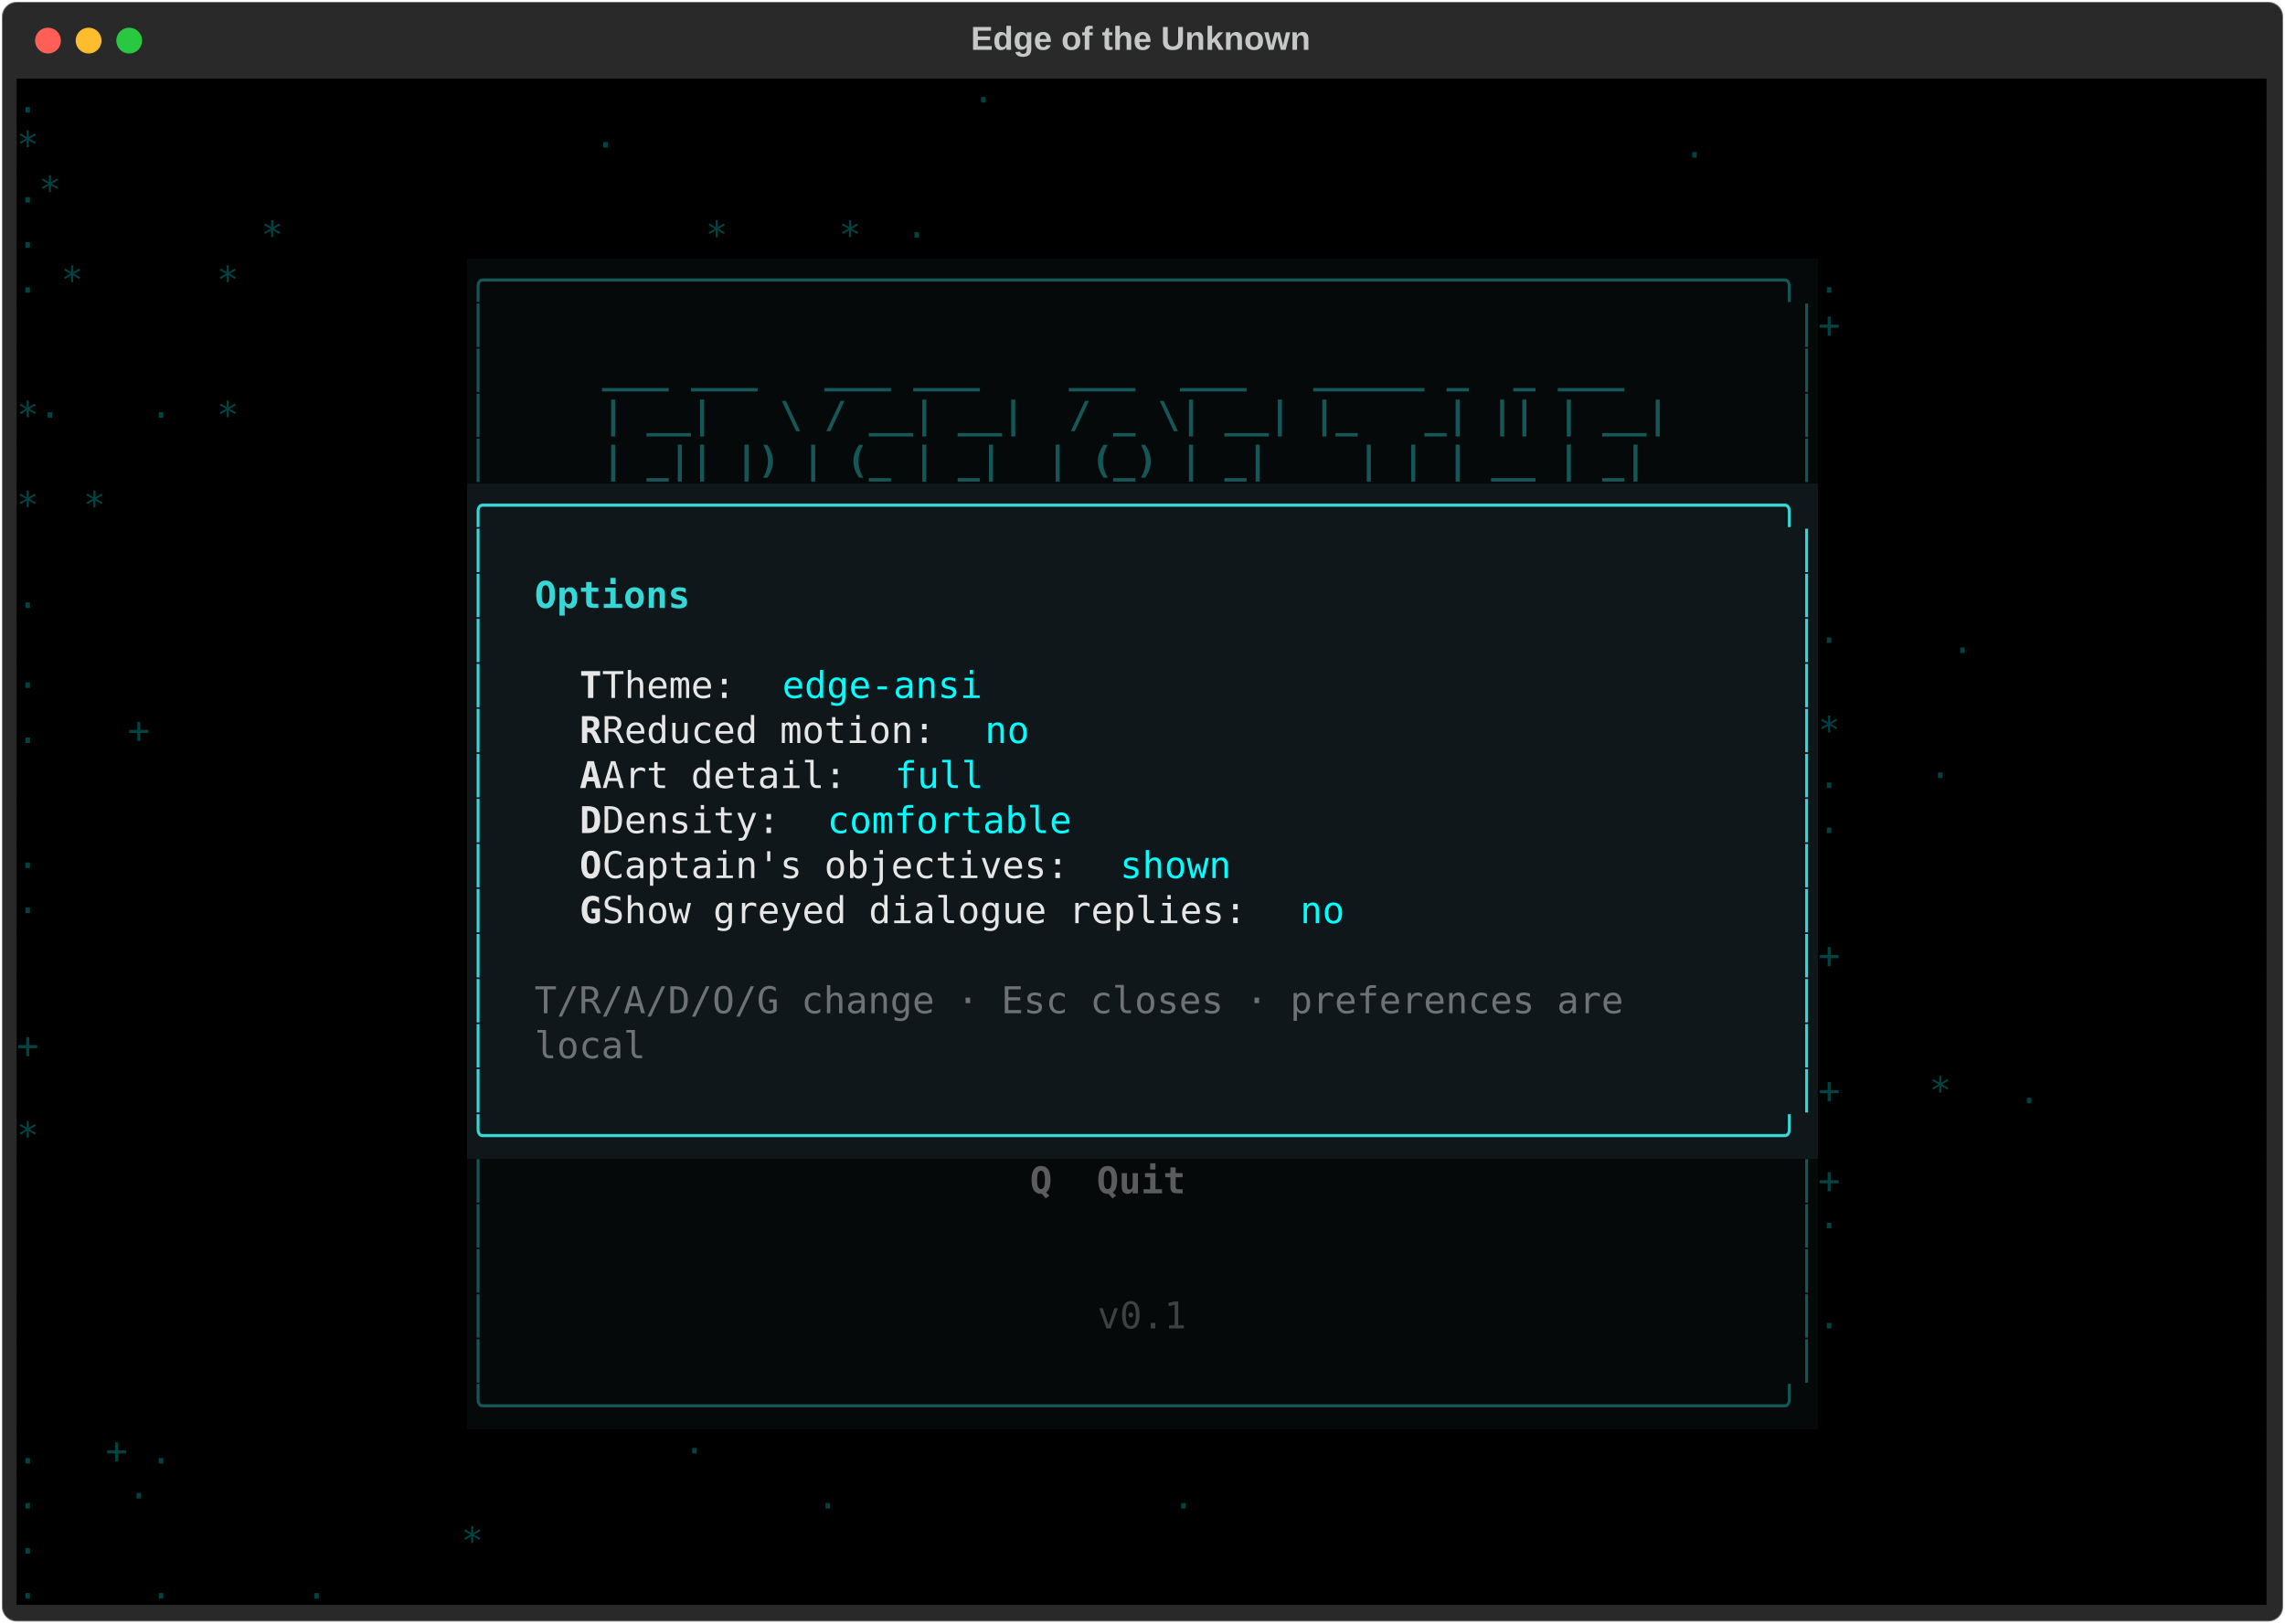
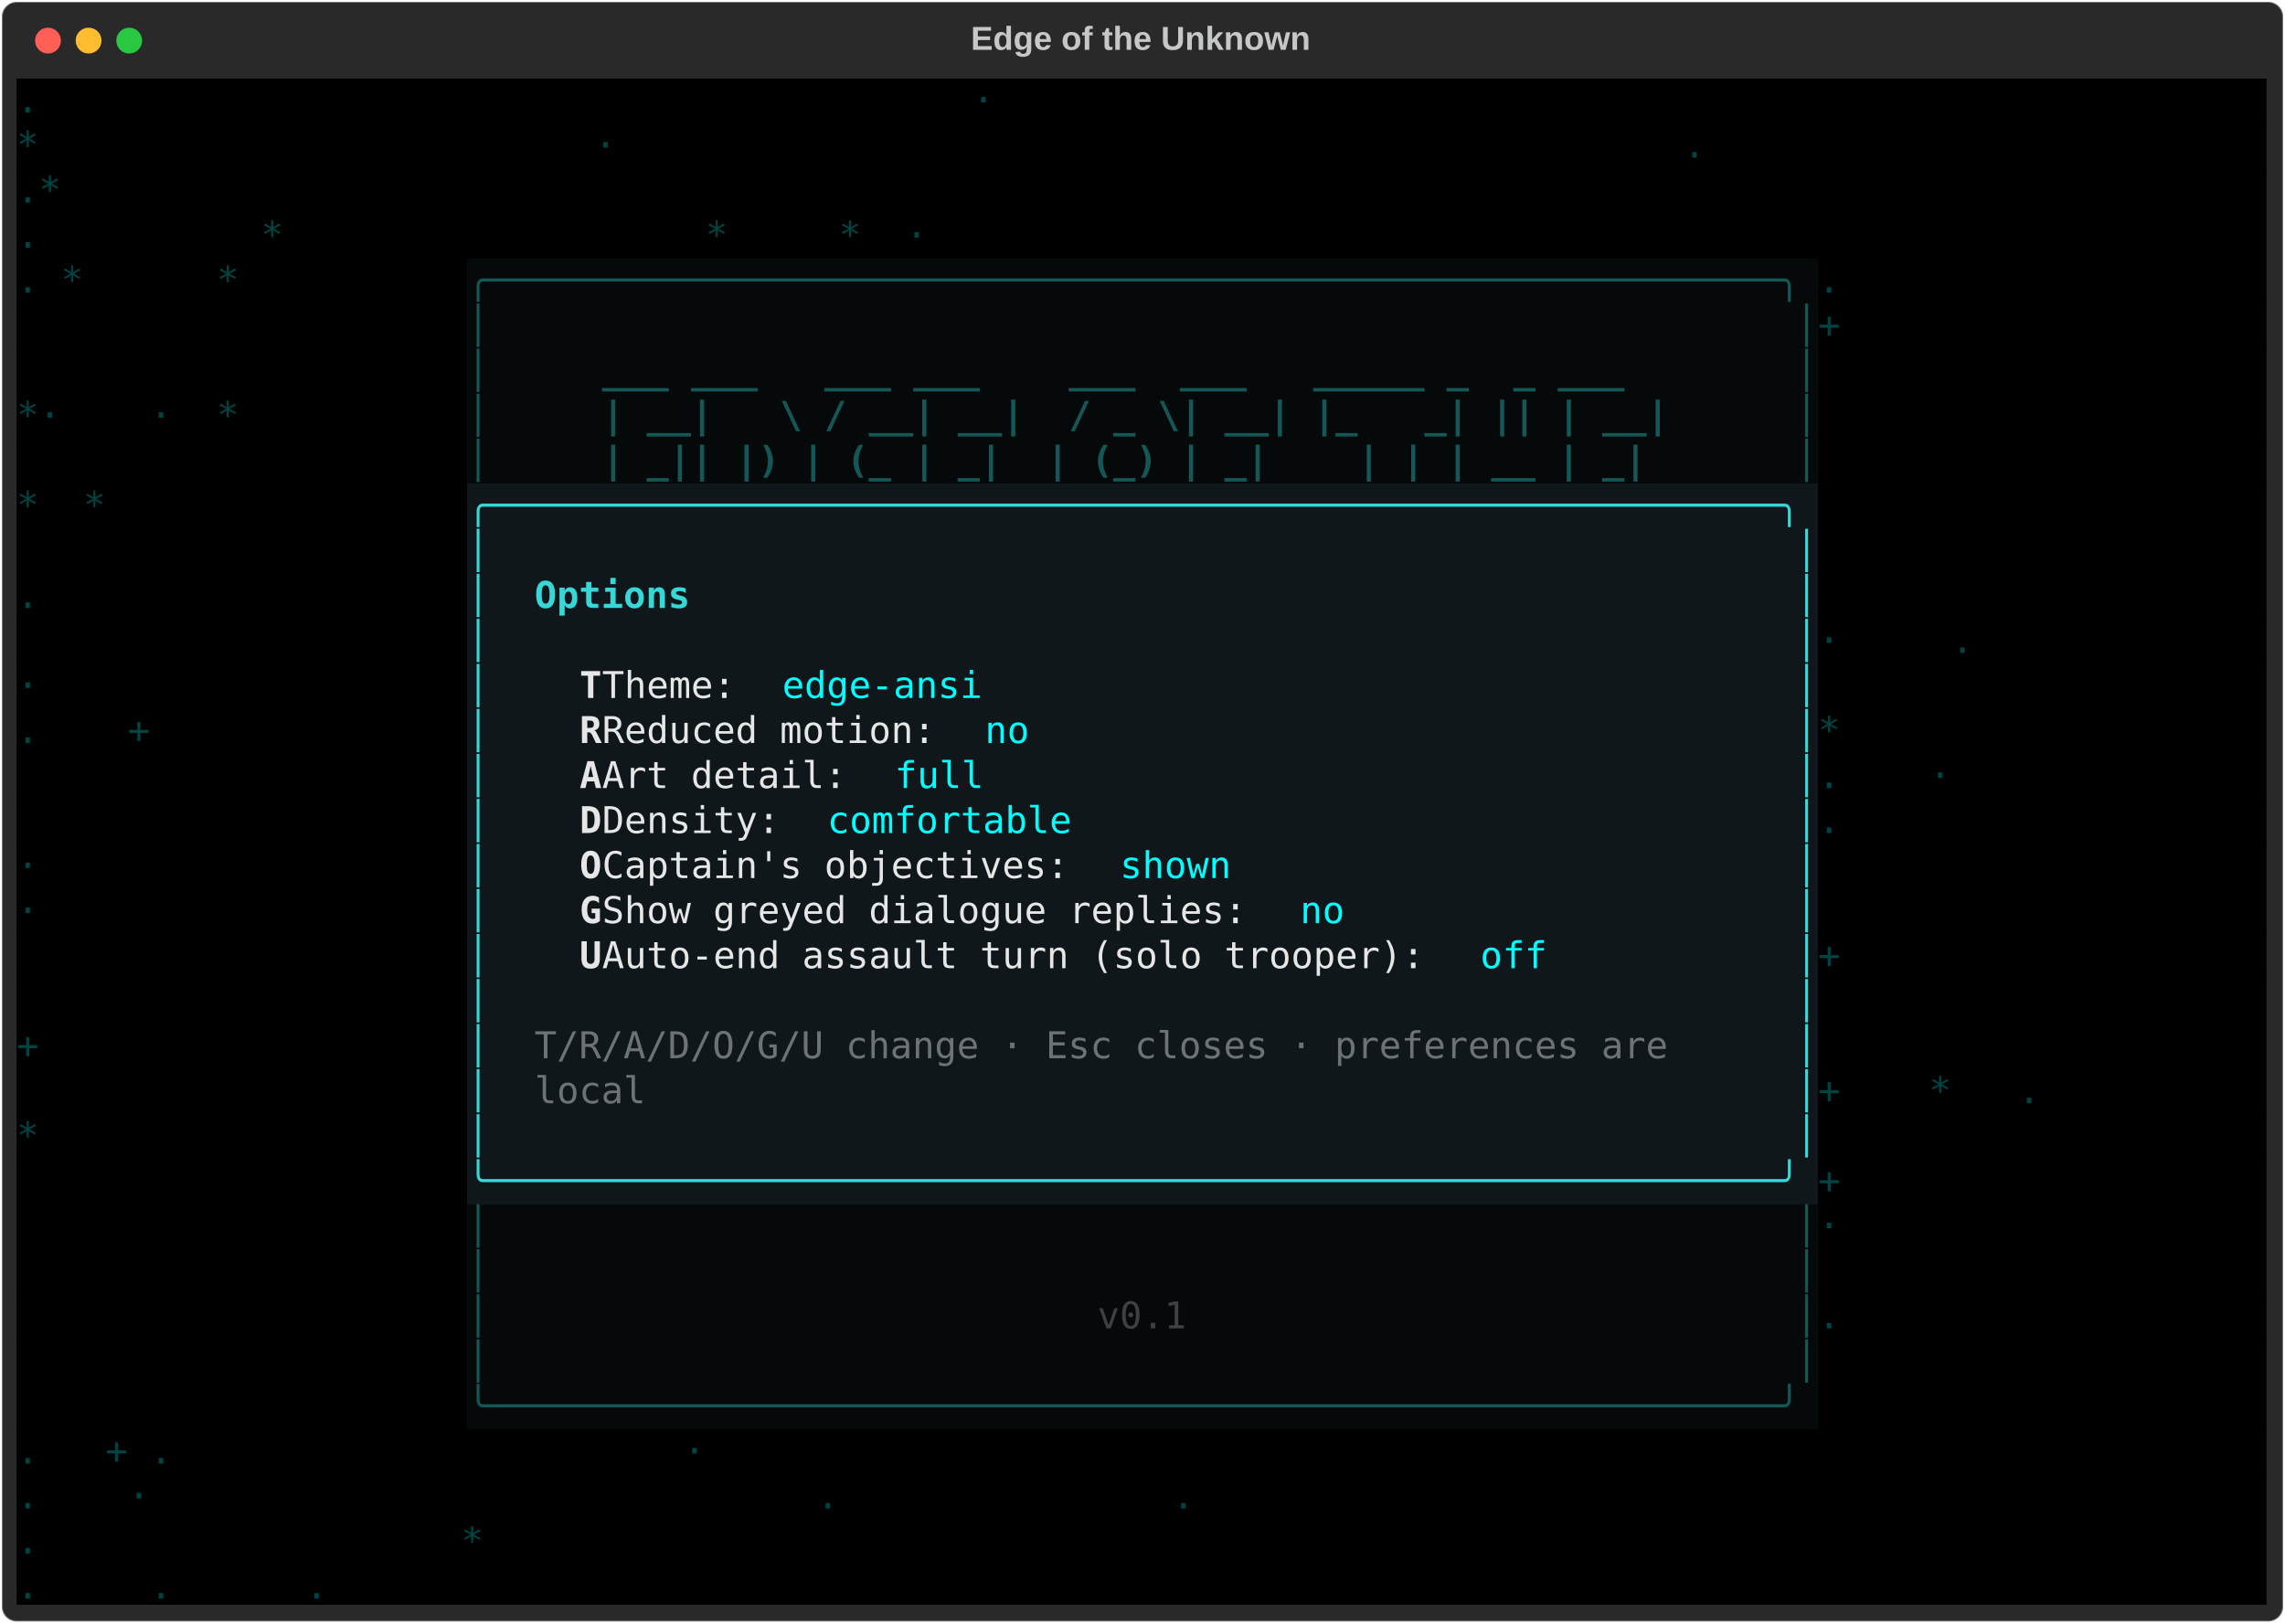
<svg xmlns="http://www.w3.org/2000/svg" class="rich-terminal" viewBox="0 0 1238 879.6">
  <style>

    @font-face {
        font-family: "Fira Code";
        src: local("FiraCode-Regular"),
                url("https://cdnjs.cloudflare.com/ajax/libs/firacode/6.2.0/woff2/FiraCode-Regular.woff2") format("woff2"),
                url("https://cdnjs.cloudflare.com/ajax/libs/firacode/6.2.0/woff/FiraCode-Regular.woff") format("woff");
        font-style: normal;
        font-weight: 400;
    }
    @font-face {
        font-family: "Fira Code";
        src: local("FiraCode-Bold"),
                url("https://cdnjs.cloudflare.com/ajax/libs/firacode/6.2.0/woff2/FiraCode-Bold.woff2") format("woff2"),
                url("https://cdnjs.cloudflare.com/ajax/libs/firacode/6.2.0/woff/FiraCode-Bold.woff") format("woff");
        font-style: bold;
        font-weight: 700;
    }

    .terminal-matrix {
        font-family: Fira Code, monospace;
        font-size: 20px;
        line-height: 24.4px;
        font-variant-east-asian: full-width;
    }

    .terminal-title {
        font-size: 18px;
        font-weight: bold;
        font-family: arial;
    }

    .terminal-r1 { fill: #004343 }
.terminal-r2 { fill: #c5c8c6 }
.terminal-r3 { fill: #155656 }
.terminal-r4 { fill: #e6e6e6 }
.terminal-r5 { fill: #155656;font-weight: bold }
.terminal-r6 { fill: #35d7d7 }
.terminal-r7 { fill: #35d7d7;font-weight: bold }
.terminal-r8 { fill: #e6e6e6;font-weight: bold }
.terminal-r9 { fill: #00ffff }
.terminal-r10 { fill: #6e7274 }
- .terminal-r11 { fill: #5c5c5c;font-weight: bold }
- .terminal-r12 { fill: #3f4041 }
+ .terminal-r11 { fill: #3f4041 }
    </style>
  <defs>
    <clipPath id="terminal-clip-terminal">
      <rect x="0" y="0" width="1219.0" height="828.6" />
    </clipPath>
    <clipPath id="terminal-line-0">
      <rect x="0" y="1.5" width="1220" height="24.65" />
    </clipPath>
    <clipPath id="terminal-line-1">
      <rect x="0" y="25.9" width="1220" height="24.65" />
    </clipPath>
    <clipPath id="terminal-line-2">
      <rect x="0" y="50.3" width="1220" height="24.65" />
    </clipPath>
    <clipPath id="terminal-line-3">
      <rect x="0" y="74.7" width="1220" height="24.65" />
    </clipPath>
    <clipPath id="terminal-line-4">
      <rect x="0" y="99.1" width="1220" height="24.65" />
    </clipPath>
    <clipPath id="terminal-line-5">
      <rect x="0" y="123.5" width="1220" height="24.65" />
    </clipPath>
    <clipPath id="terminal-line-6">
      <rect x="0" y="147.9" width="1220" height="24.65" />
    </clipPath>
    <clipPath id="terminal-line-7">
      <rect x="0" y="172.3" width="1220" height="24.65" />
    </clipPath>
    <clipPath id="terminal-line-8">
      <rect x="0" y="196.7" width="1220" height="24.65" />
    </clipPath>
    <clipPath id="terminal-line-9">
      <rect x="0" y="221.1" width="1220" height="24.65" />
    </clipPath>
    <clipPath id="terminal-line-10">
      <rect x="0" y="245.5" width="1220" height="24.65" />
    </clipPath>
    <clipPath id="terminal-line-11">
      <rect x="0" y="269.9" width="1220" height="24.65" />
    </clipPath>
    <clipPath id="terminal-line-12">
      <rect x="0" y="294.3" width="1220" height="24.65" />
    </clipPath>
    <clipPath id="terminal-line-13">
      <rect x="0" y="318.7" width="1220" height="24.65" />
    </clipPath>
    <clipPath id="terminal-line-14">
      <rect x="0" y="343.1" width="1220" height="24.65" />
    </clipPath>
    <clipPath id="terminal-line-15">
      <rect x="0" y="367.5" width="1220" height="24.65" />
    </clipPath>
    <clipPath id="terminal-line-16">
      <rect x="0" y="391.9" width="1220" height="24.65" />
    </clipPath>
    <clipPath id="terminal-line-17">
      <rect x="0" y="416.3" width="1220" height="24.65" />
    </clipPath>
    <clipPath id="terminal-line-18">
      <rect x="0" y="440.7" width="1220" height="24.65" />
    </clipPath>
    <clipPath id="terminal-line-19">
      <rect x="0" y="465.1" width="1220" height="24.65" />
    </clipPath>
    <clipPath id="terminal-line-20">
      <rect x="0" y="489.5" width="1220" height="24.65" />
    </clipPath>
    <clipPath id="terminal-line-21">
      <rect x="0" y="513.9" width="1220" height="24.65" />
    </clipPath>
    <clipPath id="terminal-line-22">
      <rect x="0" y="538.3" width="1220" height="24.65" />
    </clipPath>
    <clipPath id="terminal-line-23">
      <rect x="0" y="562.7" width="1220" height="24.65" />
    </clipPath>
    <clipPath id="terminal-line-24">
      <rect x="0" y="587.1" width="1220" height="24.65" />
    </clipPath>
    <clipPath id="terminal-line-25">
      <rect x="0" y="611.5" width="1220" height="24.65" />
    </clipPath>
    <clipPath id="terminal-line-26">
      <rect x="0" y="635.9" width="1220" height="24.65" />
    </clipPath>
    <clipPath id="terminal-line-27">
      <rect x="0" y="660.3" width="1220" height="24.65" />
    </clipPath>
    <clipPath id="terminal-line-28">
      <rect x="0" y="684.7" width="1220" height="24.65" />
    </clipPath>
    <clipPath id="terminal-line-29">
      <rect x="0" y="709.1" width="1220" height="24.65" />
    </clipPath>
    <clipPath id="terminal-line-30">
      <rect x="0" y="733.5" width="1220" height="24.65" />
    </clipPath>
    <clipPath id="terminal-line-31">
      <rect x="0" y="757.9" width="1220" height="24.65" />
    </clipPath>
    <clipPath id="terminal-line-32">
      <rect x="0" y="782.3" width="1220" height="24.65" />
    </clipPath>
  </defs>
  <rect fill="#292929" stroke="rgba(255,255,255,0.35)" stroke-width="1" x="1" y="1" width="1236" height="877.6" rx="8" />
  <text class="terminal-title" fill="#c5c8c6" text-anchor="middle" x="618" y="27">Edge of the Unknown</text>
  <g transform="translate(26,22)">
    <circle cx="0" cy="0" r="7" fill="#ff5f57" />
    <circle cx="22" cy="0" r="7" fill="#febc2e" />
    <circle cx="44" cy="0" r="7" fill="#28c840" />
  </g>
  <g transform="translate(9, 41)" clip-path="url(#terminal-clip-terminal)">
    <rect fill="#000000" x="0" y="1.5" width="1220" height="24.65" shape-rendering="crispEdges" />
    <rect fill="#000000" x="0" y="25.9" width="1220" height="24.65" shape-rendering="crispEdges" />
    <rect fill="#000000" x="0" y="50.3" width="1220" height="24.65" shape-rendering="crispEdges" />
    <rect fill="#000000" x="0" y="74.7" width="1220" height="24.65" shape-rendering="crispEdges" />
    <rect fill="#000000" x="0" y="99.1" width="244" height="24.65" shape-rendering="crispEdges" />
    <rect fill="#06090a" x="244" y="99.1" width="732" height="24.65" shape-rendering="crispEdges" />
    <rect fill="#000000" x="976" y="99.1" width="244" height="24.65" shape-rendering="crispEdges" />
    <rect fill="#000000" x="0" y="123.5" width="244" height="24.65" shape-rendering="crispEdges" />
    <rect fill="#06090a" x="244" y="123.5" width="12.2" height="24.65" shape-rendering="crispEdges" />
    <rect fill="#06090a" x="256.2" y="123.5" width="707.6" height="24.65" shape-rendering="crispEdges" />
    <rect fill="#06090a" x="963.8" y="123.5" width="12.2" height="24.65" shape-rendering="crispEdges" />
    <rect fill="#000000" x="976" y="123.5" width="244" height="24.65" shape-rendering="crispEdges" />
    <rect fill="#000000" x="0" y="147.9" width="244" height="24.65" shape-rendering="crispEdges" />
    <rect fill="#06090a" x="244" y="147.9" width="12.2" height="24.65" shape-rendering="crispEdges" />
    <rect fill="#06090a" x="256.2" y="147.9" width="61" height="24.65" shape-rendering="crispEdges" />
    <rect fill="#06090a" x="317.2" y="147.9" width="573.4" height="24.65" shape-rendering="crispEdges" />
    <rect fill="#06090a" x="890.6" y="147.9" width="73.2" height="24.65" shape-rendering="crispEdges" />
    <rect fill="#06090a" x="963.8" y="147.9" width="12.2" height="24.65" shape-rendering="crispEdges" />
    <rect fill="#000000" x="976" y="147.9" width="244" height="24.65" shape-rendering="crispEdges" />
    <rect fill="#000000" x="0" y="172.3" width="244" height="24.65" shape-rendering="crispEdges" />
    <rect fill="#06090a" x="244" y="172.3" width="12.2" height="24.65" shape-rendering="crispEdges" />
    <rect fill="#06090a" x="256.2" y="172.3" width="61" height="24.65" shape-rendering="crispEdges" />
    <rect fill="#06090a" x="317.2" y="172.3" width="585.6" height="24.65" shape-rendering="crispEdges" />
    <rect fill="#06090a" x="902.8" y="172.3" width="61" height="24.65" shape-rendering="crispEdges" />
    <rect fill="#06090a" x="963.8" y="172.3" width="12.2" height="24.65" shape-rendering="crispEdges" />
    <rect fill="#000000" x="976" y="172.3" width="244" height="24.65" shape-rendering="crispEdges" />
    <rect fill="#000000" x="0" y="196.7" width="244" height="24.65" shape-rendering="crispEdges" />
    <rect fill="#06090a" x="244" y="196.7" width="12.2" height="24.65" shape-rendering="crispEdges" />
    <rect fill="#06090a" x="256.2" y="196.7" width="61" height="24.65" shape-rendering="crispEdges" />
    <rect fill="#06090a" x="317.2" y="196.7" width="573.4" height="24.65" shape-rendering="crispEdges" />
    <rect fill="#06090a" x="890.6" y="196.7" width="73.2" height="24.65" shape-rendering="crispEdges" />
    <rect fill="#06090a" x="963.8" y="196.7" width="12.2" height="24.65" shape-rendering="crispEdges" />
    <rect fill="#000000" x="976" y="196.7" width="244" height="24.65" shape-rendering="crispEdges" />
    <rect fill="#000000" x="0" y="221.1" width="244" height="24.65" shape-rendering="crispEdges" />
    <rect fill="#10171b" x="244" y="221.1" width="732" height="24.65" shape-rendering="crispEdges" />
    <rect fill="#000000" x="976" y="221.1" width="244" height="24.65" shape-rendering="crispEdges" />
    <rect fill="#000000" x="0" y="245.5" width="244" height="24.65" shape-rendering="crispEdges" />
    <rect fill="#10171b" x="244" y="245.5" width="12.2" height="24.65" shape-rendering="crispEdges" />
    <rect fill="#10171b" x="256.2" y="245.5" width="707.6" height="24.65" shape-rendering="crispEdges" />
    <rect fill="#10171b" x="963.8" y="245.5" width="12.2" height="24.65" shape-rendering="crispEdges" />
    <rect fill="#000000" x="976" y="245.5" width="244" height="24.65" shape-rendering="crispEdges" />
    <rect fill="#000000" x="0" y="269.9" width="244" height="24.65" shape-rendering="crispEdges" />
    <rect fill="#10171b" x="244" y="269.9" width="12.2" height="24.65" shape-rendering="crispEdges" />
    <rect fill="#10171b" x="256.2" y="269.9" width="24.4" height="24.65" shape-rendering="crispEdges" />
    <rect fill="#10171b" x="280.6" y="269.9" width="85.4" height="24.65" shape-rendering="crispEdges" />
    <rect fill="#10171b" x="366" y="269.9" width="597.8" height="24.65" shape-rendering="crispEdges" />
    <rect fill="#10171b" x="963.8" y="269.9" width="12.2" height="24.65" shape-rendering="crispEdges" />
    <rect fill="#000000" x="976" y="269.9" width="244" height="24.65" shape-rendering="crispEdges" />
    <rect fill="#000000" x="0" y="294.3" width="244" height="24.65" shape-rendering="crispEdges" />
    <rect fill="#10171b" x="244" y="294.3" width="12.2" height="24.65" shape-rendering="crispEdges" />
    <rect fill="#10171b" x="256.2" y="294.3" width="707.6" height="24.65" shape-rendering="crispEdges" />
    <rect fill="#10171b" x="963.8" y="294.3" width="12.2" height="24.65" shape-rendering="crispEdges" />
    <rect fill="#000000" x="976" y="294.3" width="244" height="24.65" shape-rendering="crispEdges" />
    <rect fill="#000000" x="0" y="318.7" width="244" height="24.65" shape-rendering="crispEdges" />
    <rect fill="#10171b" x="244" y="318.7" width="12.2" height="24.65" shape-rendering="crispEdges" />
    <rect fill="#10171b" x="256.2" y="318.7" width="24.4" height="24.65" shape-rendering="crispEdges" />
    <rect fill="#10171b" x="280.6" y="318.7" width="24.4" height="24.65" shape-rendering="crispEdges" />
    <rect fill="#10171b" x="305" y="318.7" width="12.2" height="24.65" shape-rendering="crispEdges" />
    <rect fill="#10171b" x="317.2" y="318.7" width="97.6" height="24.65" shape-rendering="crispEdges" />
    <rect fill="#10171b" x="414.8" y="318.7" width="109.8" height="24.65" shape-rendering="crispEdges" />
    <rect fill="#10171b" x="524.6" y="318.7" width="439.2" height="24.65" shape-rendering="crispEdges" />
    <rect fill="#10171b" x="963.8" y="318.7" width="12.2" height="24.65" shape-rendering="crispEdges" />
    <rect fill="#000000" x="976" y="318.7" width="244" height="24.65" shape-rendering="crispEdges" />
    <rect fill="#000000" x="0" y="343.1" width="244" height="24.65" shape-rendering="crispEdges" />
    <rect fill="#10171b" x="244" y="343.1" width="12.2" height="24.65" shape-rendering="crispEdges" />
    <rect fill="#10171b" x="256.2" y="343.1" width="24.4" height="24.65" shape-rendering="crispEdges" />
    <rect fill="#10171b" x="280.6" y="343.1" width="24.4" height="24.65" shape-rendering="crispEdges" />
    <rect fill="#10171b" x="305" y="343.1" width="12.2" height="24.65" shape-rendering="crispEdges" />
    <rect fill="#10171b" x="317.2" y="343.1" width="207.4" height="24.65" shape-rendering="crispEdges" />
    <rect fill="#10171b" x="524.6" y="343.1" width="24.4" height="24.65" shape-rendering="crispEdges" />
    <rect fill="#10171b" x="549" y="343.1" width="414.8" height="24.65" shape-rendering="crispEdges" />
    <rect fill="#10171b" x="963.8" y="343.1" width="12.2" height="24.65" shape-rendering="crispEdges" />
    <rect fill="#000000" x="976" y="343.1" width="244" height="24.65" shape-rendering="crispEdges" />
    <rect fill="#000000" x="0" y="367.5" width="244" height="24.65" shape-rendering="crispEdges" />
    <rect fill="#10171b" x="244" y="367.5" width="12.2" height="24.65" shape-rendering="crispEdges" />
    <rect fill="#10171b" x="256.2" y="367.5" width="24.4" height="24.65" shape-rendering="crispEdges" />
    <rect fill="#10171b" x="280.6" y="367.5" width="24.4" height="24.65" shape-rendering="crispEdges" />
    <rect fill="#10171b" x="305" y="367.5" width="12.2" height="24.65" shape-rendering="crispEdges" />
    <rect fill="#10171b" x="317.2" y="367.5" width="158.6" height="24.65" shape-rendering="crispEdges" />
    <rect fill="#10171b" x="475.8" y="367.5" width="48.8" height="24.65" shape-rendering="crispEdges" />
    <rect fill="#10171b" x="524.6" y="367.5" width="439.2" height="24.65" shape-rendering="crispEdges" />
    <rect fill="#10171b" x="963.8" y="367.5" width="12.2" height="24.65" shape-rendering="crispEdges" />
    <rect fill="#000000" x="976" y="367.5" width="244" height="24.65" shape-rendering="crispEdges" />
    <rect fill="#000000" x="0" y="391.9" width="244" height="24.65" shape-rendering="crispEdges" />
    <rect fill="#10171b" x="244" y="391.9" width="12.2" height="24.65" shape-rendering="crispEdges" />
    <rect fill="#10171b" x="256.2" y="391.9" width="24.4" height="24.65" shape-rendering="crispEdges" />
    <rect fill="#10171b" x="280.6" y="391.9" width="24.4" height="24.65" shape-rendering="crispEdges" />
    <rect fill="#10171b" x="305" y="391.9" width="12.2" height="24.65" shape-rendering="crispEdges" />
    <rect fill="#10171b" x="317.2" y="391.9" width="122" height="24.65" shape-rendering="crispEdges" />
    <rect fill="#10171b" x="439.2" y="391.9" width="134.2" height="24.65" shape-rendering="crispEdges" />
    <rect fill="#10171b" x="573.4" y="391.9" width="390.4" height="24.65" shape-rendering="crispEdges" />
    <rect fill="#10171b" x="963.8" y="391.9" width="12.2" height="24.65" shape-rendering="crispEdges" />
    <rect fill="#000000" x="976" y="391.9" width="244" height="24.65" shape-rendering="crispEdges" />
    <rect fill="#000000" x="0" y="416.3" width="244" height="24.65" shape-rendering="crispEdges" />
    <rect fill="#10171b" x="244" y="416.3" width="12.2" height="24.65" shape-rendering="crispEdges" />
    <rect fill="#10171b" x="256.2" y="416.3" width="24.4" height="24.65" shape-rendering="crispEdges" />
    <rect fill="#10171b" x="280.6" y="416.3" width="24.4" height="24.65" shape-rendering="crispEdges" />
    <rect fill="#10171b" x="305" y="416.3" width="12.2" height="24.65" shape-rendering="crispEdges" />
    <rect fill="#10171b" x="317.2" y="416.3" width="280.6" height="24.65" shape-rendering="crispEdges" />
    <rect fill="#10171b" x="597.8" y="416.3" width="61" height="24.65" shape-rendering="crispEdges" />
    <rect fill="#10171b" x="658.8" y="416.3" width="305" height="24.65" shape-rendering="crispEdges" />
    <rect fill="#10171b" x="963.8" y="416.3" width="12.2" height="24.65" shape-rendering="crispEdges" />
    <rect fill="#000000" x="976" y="416.3" width="244" height="24.65" shape-rendering="crispEdges" />
    <rect fill="#000000" x="0" y="440.7" width="244" height="24.65" shape-rendering="crispEdges" />
    <rect fill="#10171b" x="244" y="440.7" width="12.2" height="24.65" shape-rendering="crispEdges" />
    <rect fill="#10171b" x="256.2" y="440.7" width="24.4" height="24.65" shape-rendering="crispEdges" />
    <rect fill="#10171b" x="280.6" y="440.7" width="24.4" height="24.65" shape-rendering="crispEdges" />
    <rect fill="#10171b" x="305" y="440.7" width="12.2" height="24.65" shape-rendering="crispEdges" />
    <rect fill="#10171b" x="317.2" y="440.7" width="378.2" height="24.65" shape-rendering="crispEdges" />
    <rect fill="#10171b" x="695.4" y="440.7" width="24.4" height="24.65" shape-rendering="crispEdges" />
    <rect fill="#10171b" x="719.8" y="440.7" width="244" height="24.65" shape-rendering="crispEdges" />
    <rect fill="#10171b" x="963.8" y="440.7" width="12.2" height="24.65" shape-rendering="crispEdges" />
    <rect fill="#000000" x="976" y="440.7" width="244" height="24.65" shape-rendering="crispEdges" />
    <rect fill="#000000" x="0" y="465.1" width="244" height="24.65" shape-rendering="crispEdges" />
    <rect fill="#10171b" x="244" y="465.1" width="12.2" height="24.65" shape-rendering="crispEdges" />
-     <rect fill="#10171b" x="256.2" y="465.1" width="707.6" height="24.65" shape-rendering="crispEdges" />
+     <rect fill="#10171b" x="256.2" y="465.1" width="24.4" height="24.65" shape-rendering="crispEdges" />
+     <rect fill="#10171b" x="280.6" y="465.1" width="24.4" height="24.65" shape-rendering="crispEdges" />
+     <rect fill="#10171b" x="305" y="465.1" width="12.2" height="24.65" shape-rendering="crispEdges" />
+     <rect fill="#10171b" x="317.2" y="465.1" width="475.8" height="24.65" shape-rendering="crispEdges" />
+     <rect fill="#10171b" x="793" y="465.1" width="36.6" height="24.65" shape-rendering="crispEdges" />
+     <rect fill="#10171b" x="829.6" y="465.1" width="134.2" height="24.65" shape-rendering="crispEdges" />
    <rect fill="#10171b" x="963.8" y="465.1" width="12.2" height="24.65" shape-rendering="crispEdges" />
    <rect fill="#000000" x="976" y="465.1" width="244" height="24.65" shape-rendering="crispEdges" />
    <rect fill="#000000" x="0" y="489.5" width="244" height="24.65" shape-rendering="crispEdges" />
    <rect fill="#10171b" x="244" y="489.5" width="12.2" height="24.65" shape-rendering="crispEdges" />
-     <rect fill="#10171b" x="256.2" y="489.5" width="24.4" height="24.65" shape-rendering="crispEdges" />
-     <rect fill="#10171b" x="280.6" y="489.5" width="597.8" height="24.65" shape-rendering="crispEdges" />
-     <rect fill="#10171b" x="878.4" y="489.5" width="85.4" height="24.65" shape-rendering="crispEdges" />
+     <rect fill="#10171b" x="256.2" y="489.5" width="707.6" height="24.65" shape-rendering="crispEdges" />
    <rect fill="#10171b" x="963.8" y="489.5" width="12.2" height="24.65" shape-rendering="crispEdges" />
    <rect fill="#000000" x="976" y="489.5" width="244" height="24.65" shape-rendering="crispEdges" />
    <rect fill="#000000" x="0" y="513.9" width="244" height="24.65" shape-rendering="crispEdges" />
    <rect fill="#10171b" x="244" y="513.9" width="12.2" height="24.65" shape-rendering="crispEdges" />
    <rect fill="#10171b" x="256.2" y="513.9" width="24.4" height="24.65" shape-rendering="crispEdges" />
-     <rect fill="#10171b" x="280.6" y="513.9" width="61" height="24.65" shape-rendering="crispEdges" />
-     <rect fill="#10171b" x="341.6" y="513.9" width="622.2" height="24.65" shape-rendering="crispEdges" />
+     <rect fill="#10171b" x="280.6" y="513.9" width="622.2" height="24.65" shape-rendering="crispEdges" />
+     <rect fill="#10171b" x="902.8" y="513.9" width="61" height="24.65" shape-rendering="crispEdges" />
    <rect fill="#10171b" x="963.8" y="513.9" width="12.2" height="24.65" shape-rendering="crispEdges" />
    <rect fill="#000000" x="976" y="513.9" width="244" height="24.65" shape-rendering="crispEdges" />
    <rect fill="#000000" x="0" y="538.3" width="244" height="24.65" shape-rendering="crispEdges" />
    <rect fill="#10171b" x="244" y="538.3" width="12.2" height="24.65" shape-rendering="crispEdges" />
-     <rect fill="#10171b" x="256.2" y="538.3" width="707.6" height="24.65" shape-rendering="crispEdges" />
+     <rect fill="#10171b" x="256.2" y="538.3" width="24.4" height="24.65" shape-rendering="crispEdges" />
+     <rect fill="#10171b" x="280.6" y="538.3" width="61" height="24.65" shape-rendering="crispEdges" />
+     <rect fill="#10171b" x="341.6" y="538.3" width="622.2" height="24.65" shape-rendering="crispEdges" />
    <rect fill="#10171b" x="963.8" y="538.3" width="12.2" height="24.65" shape-rendering="crispEdges" />
    <rect fill="#000000" x="976" y="538.3" width="244" height="24.65" shape-rendering="crispEdges" />
    <rect fill="#000000" x="0" y="562.7" width="244" height="24.65" shape-rendering="crispEdges" />
-     <rect fill="#10171b" x="244" y="562.7" width="732" height="24.65" shape-rendering="crispEdges" />
+     <rect fill="#10171b" x="244" y="562.7" width="12.2" height="24.65" shape-rendering="crispEdges" />
+     <rect fill="#10171b" x="256.2" y="562.7" width="707.6" height="24.65" shape-rendering="crispEdges" />
+     <rect fill="#10171b" x="963.8" y="562.7" width="12.2" height="24.65" shape-rendering="crispEdges" />
    <rect fill="#000000" x="976" y="562.7" width="244" height="24.65" shape-rendering="crispEdges" />
    <rect fill="#000000" x="0" y="587.1" width="244" height="24.65" shape-rendering="crispEdges" />
-     <rect fill="#06090a" x="244" y="587.1" width="12.2" height="24.65" shape-rendering="crispEdges" />
-     <rect fill="#06090a" x="256.2" y="587.1" width="292.8" height="24.65" shape-rendering="crispEdges" />
-     <rect fill="#06090a" x="549" y="587.1" width="109.8" height="24.65" shape-rendering="crispEdges" />
-     <rect fill="#06090a" x="658.8" y="587.1" width="305" height="24.65" shape-rendering="crispEdges" />
-     <rect fill="#06090a" x="963.8" y="587.1" width="12.2" height="24.65" shape-rendering="crispEdges" />
+     <rect fill="#10171b" x="244" y="587.1" width="732" height="24.65" shape-rendering="crispEdges" />
    <rect fill="#000000" x="976" y="587.1" width="244" height="24.65" shape-rendering="crispEdges" />
    <rect fill="#000000" x="0" y="611.5" width="244" height="24.65" shape-rendering="crispEdges" />
    <rect fill="#06090a" x="244" y="611.5" width="12.2" height="24.65" shape-rendering="crispEdges" />
    <rect fill="#06090a" x="256.2" y="611.5" width="707.6" height="24.65" shape-rendering="crispEdges" />
    <rect fill="#06090a" x="963.8" y="611.5" width="12.2" height="24.65" shape-rendering="crispEdges" />
    <rect fill="#000000" x="976" y="611.5" width="244" height="24.65" shape-rendering="crispEdges" />
    <rect fill="#000000" x="0" y="635.9" width="244" height="24.65" shape-rendering="crispEdges" />
    <rect fill="#06090a" x="244" y="635.9" width="12.2" height="24.65" shape-rendering="crispEdges" />
    <rect fill="#06090a" x="256.2" y="635.9" width="707.6" height="24.65" shape-rendering="crispEdges" />
    <rect fill="#06090a" x="963.8" y="635.9" width="12.2" height="24.65" shape-rendering="crispEdges" />
    <rect fill="#000000" x="976" y="635.9" width="244" height="24.65" shape-rendering="crispEdges" />
    <rect fill="#000000" x="0" y="660.3" width="244" height="24.65" shape-rendering="crispEdges" />
    <rect fill="#06090a" x="244" y="660.3" width="12.2" height="24.65" shape-rendering="crispEdges" />
    <rect fill="#06090a" x="256.2" y="660.3" width="329.4" height="24.65" shape-rendering="crispEdges" />
    <rect fill="#06090a" x="585.6" y="660.3" width="48.8" height="24.65" shape-rendering="crispEdges" />
    <rect fill="#06090a" x="634.4" y="660.3" width="329.4" height="24.65" shape-rendering="crispEdges" />
    <rect fill="#06090a" x="963.8" y="660.3" width="12.2" height="24.65" shape-rendering="crispEdges" />
    <rect fill="#000000" x="976" y="660.3" width="244" height="24.65" shape-rendering="crispEdges" />
    <rect fill="#000000" x="0" y="684.7" width="244" height="24.65" shape-rendering="crispEdges" />
    <rect fill="#06090a" x="244" y="684.7" width="12.2" height="24.65" shape-rendering="crispEdges" />
    <rect fill="#06090a" x="256.2" y="684.7" width="707.6" height="24.65" shape-rendering="crispEdges" />
    <rect fill="#06090a" x="963.8" y="684.7" width="12.2" height="24.65" shape-rendering="crispEdges" />
    <rect fill="#000000" x="976" y="684.7" width="244" height="24.65" shape-rendering="crispEdges" />
    <rect fill="#000000" x="0" y="709.1" width="244" height="24.65" shape-rendering="crispEdges" />
    <rect fill="#06090a" x="244" y="709.1" width="732" height="24.65" shape-rendering="crispEdges" />
    <rect fill="#000000" x="976" y="709.1" width="244" height="24.65" shape-rendering="crispEdges" />
    <rect fill="#000000" x="0" y="733.5" width="1220" height="24.65" shape-rendering="crispEdges" />
    <rect fill="#000000" x="0" y="757.9" width="1220" height="24.65" shape-rendering="crispEdges" />
    <rect fill="#000000" x="0" y="782.3" width="1220" height="24.65" shape-rendering="crispEdges" />
    <rect fill="#000000" x="0" y="806.7" width="1220" height="24.65" shape-rendering="crispEdges" />
    <g class="terminal-matrix">
      <text class="terminal-r1" x="0" y="20" textLength="1220" clip-path="url(#terminal-line-0)">                                    .                                          ·                    </text>
      <text class="terminal-r2" x="1220" y="20" textLength="12.2" clip-path="url(#terminal-line-0)">
</text>
      <text class="terminal-r1" x="0" y="44.4" textLength="1220" clip-path="url(#terminal-line-1)">                  *                         ·                                                .      </text>
      <text class="terminal-r2" x="1220" y="44.4" textLength="12.2" clip-path="url(#terminal-line-1)">
</text>
      <text class="terminal-r1" x="0" y="68.8" textLength="1220" clip-path="url(#terminal-line-2)">                           .*                                                                       </text>
      <text class="terminal-r2" x="1220" y="68.8" textLength="12.2" clip-path="url(#terminal-line-2)">
</text>
      <text class="terminal-r1" x="0" y="93.2" textLength="1220" clip-path="url(#terminal-line-3)">                                           .          *                   *     *  ·                </text>
      <text class="terminal-r2" x="1220" y="93.2" textLength="12.2" clip-path="url(#terminal-line-3)">
</text>
      <text class="terminal-r1" x="0" y="117.6" textLength="244" clip-path="url(#terminal-line-4)">   . *      *       </text>
      <text class="terminal-r3" x="244" y="117.6" textLength="732" clip-path="url(#terminal-line-4)">╭──────────────────────────────────────────────────────────╮</text>
      <text class="terminal-r1" x="976" y="117.6" textLength="244" clip-path="url(#terminal-line-4)">         .          </text>
      <text class="terminal-r2" x="1220" y="117.6" textLength="12.2" clip-path="url(#terminal-line-4)">
</text>
      <text class="terminal-r3" x="244" y="142" textLength="12.2" clip-path="url(#terminal-line-5)">│</text>
      <text class="terminal-r3" x="963.8" y="142" textLength="12.2" clip-path="url(#terminal-line-5)">│</text>
      <text class="terminal-r1" x="976" y="142" textLength="244" clip-path="url(#terminal-line-5)">               +    </text>
      <text class="terminal-r2" x="1220" y="142" textLength="12.2" clip-path="url(#terminal-line-5)">
</text>
      <text class="terminal-r3" x="244" y="166.4" textLength="12.2" clip-path="url(#terminal-line-6)">│</text>
      <text class="terminal-r5" x="317.2" y="166.4" textLength="573.4" clip-path="url(#terminal-line-6)"> ___ ___   ___ ___    ___  ___   _____ _  _ ___</text>
      <text class="terminal-r3" x="963.8" y="166.4" textLength="12.2" clip-path="url(#terminal-line-6)">│</text>
      <text class="terminal-r2" x="1220" y="166.4" textLength="12.2" clip-path="url(#terminal-line-6)">
</text>
      <text class="terminal-r1" x="0" y="190.8" textLength="244" clip-path="url(#terminal-line-7)">         *·    ·  * </text>
      <text class="terminal-r3" x="244" y="190.8" textLength="12.2" clip-path="url(#terminal-line-7)">│</text>
      <text class="terminal-r5" x="317.2" y="190.8" textLength="585.6" clip-path="url(#terminal-line-7)">| __|   \ / __| __|  / _ \| __| |_   _| || | __|</text>
      <text class="terminal-r3" x="963.8" y="190.8" textLength="12.2" clip-path="url(#terminal-line-7)">│</text>
      <text class="terminal-r2" x="1220" y="190.8" textLength="12.2" clip-path="url(#terminal-line-7)">
</text>
      <text class="terminal-r3" x="244" y="215.2" textLength="12.2" clip-path="url(#terminal-line-8)">│</text>
      <text class="terminal-r5" x="317.2" y="215.2" textLength="573.4" clip-path="url(#terminal-line-8)">| _|| |) | (_ | _|  | (_) | _|    | | | __ | _|</text>
      <text class="terminal-r3" x="963.8" y="215.2" textLength="12.2" clip-path="url(#terminal-line-8)">│</text>
      <text class="terminal-r2" x="1220" y="215.2" textLength="12.2" clip-path="url(#terminal-line-8)">
</text>
      <text class="terminal-r1" x="0" y="239.6" textLength="244" clip-path="url(#terminal-line-9)">*  *                </text>
      <text class="terminal-r6" x="244" y="239.6" textLength="732" clip-path="url(#terminal-line-9)">╭──────────────────────────────────────────────────────────╮</text>
      <text class="terminal-r2" x="1220" y="239.6" textLength="12.2" clip-path="url(#terminal-line-9)">
</text>
      <text class="terminal-r6" x="244" y="264" textLength="12.2" clip-path="url(#terminal-line-10)">│</text>
      <text class="terminal-r6" x="963.8" y="264" textLength="12.2" clip-path="url(#terminal-line-10)">│</text>
      <text class="terminal-r2" x="1220" y="264" textLength="12.2" clip-path="url(#terminal-line-10)">
</text>
      <text class="terminal-r1" x="0" y="288.4" textLength="244" clip-path="url(#terminal-line-11)">          .         </text>
      <text class="terminal-r6" x="244" y="288.4" textLength="12.2" clip-path="url(#terminal-line-11)">│</text>
      <text class="terminal-r7" x="280.6" y="288.4" textLength="85.4" clip-path="url(#terminal-line-11)">Options</text>
      <text class="terminal-r6" x="963.8" y="288.4" textLength="12.2" clip-path="url(#terminal-line-11)">│</text>
      <text class="terminal-r2" x="1220" y="288.4" textLength="12.2" clip-path="url(#terminal-line-11)">
</text>
      <text class="terminal-r6" x="244" y="312.8" textLength="12.2" clip-path="url(#terminal-line-12)">│</text>
      <text class="terminal-r6" x="963.8" y="312.8" textLength="12.2" clip-path="url(#terminal-line-12)">│</text>
      <text class="terminal-r1" x="976" y="312.8" textLength="244" clip-path="url(#terminal-line-12)">           ·     .  </text>
      <text class="terminal-r2" x="1220" y="312.8" textLength="12.2" clip-path="url(#terminal-line-12)">
</text>
      <text class="terminal-r1" x="0" y="337.2" textLength="244" clip-path="url(#terminal-line-13)">       ·            </text>
      <text class="terminal-r6" x="244" y="337.2" textLength="12.2" clip-path="url(#terminal-line-13)">│</text>
      <text class="terminal-r8" x="305" y="337.2" textLength="12.2" clip-path="url(#terminal-line-13)">T</text>
      <text class="terminal-r4" x="317.2" y="337.2" textLength="97.6" clip-path="url(#terminal-line-13)"> Theme: </text>
      <text class="terminal-r9" x="414.8" y="337.2" textLength="109.8" clip-path="url(#terminal-line-13)">edge-ansi</text>
      <text class="terminal-r6" x="963.8" y="337.2" textLength="12.2" clip-path="url(#terminal-line-13)">│</text>
      <text class="terminal-r2" x="1220" y="337.2" textLength="12.2" clip-path="url(#terminal-line-13)">
</text>
      <text class="terminal-r1" x="0" y="361.6" textLength="244" clip-path="url(#terminal-line-14)">          .    +    </text>
      <text class="terminal-r6" x="244" y="361.6" textLength="12.2" clip-path="url(#terminal-line-14)">│</text>
      <text class="terminal-r8" x="305" y="361.6" textLength="12.2" clip-path="url(#terminal-line-14)">R</text>
      <text class="terminal-r4" x="317.2" y="361.6" textLength="207.4" clip-path="url(#terminal-line-14)"> Reduced motion: </text>
      <text class="terminal-r9" x="524.6" y="361.6" textLength="24.4" clip-path="url(#terminal-line-14)">no</text>
      <text class="terminal-r6" x="963.8" y="361.6" textLength="12.2" clip-path="url(#terminal-line-14)">│</text>
      <text class="terminal-r1" x="976" y="361.6" textLength="244" clip-path="url(#terminal-line-14)"> *                  </text>
      <text class="terminal-r2" x="1220" y="361.6" textLength="12.2" clip-path="url(#terminal-line-14)">
</text>
      <text class="terminal-r6" x="244" y="386" textLength="12.2" clip-path="url(#terminal-line-15)">│</text>
      <text class="terminal-r8" x="305" y="386" textLength="12.2" clip-path="url(#terminal-line-15)">A</text>
      <text class="terminal-r4" x="317.2" y="386" textLength="158.6" clip-path="url(#terminal-line-15)"> Art detail: </text>
      <text class="terminal-r9" x="475.8" y="386" textLength="48.8" clip-path="url(#terminal-line-15)">full</text>
      <text class="terminal-r6" x="963.8" y="386" textLength="12.2" clip-path="url(#terminal-line-15)">│</text>
      <text class="terminal-r1" x="976" y="386" textLength="244" clip-path="url(#terminal-line-15)">         .    ·     </text>
      <text class="terminal-r2" x="1220" y="386" textLength="12.2" clip-path="url(#terminal-line-15)">
</text>
      <text class="terminal-r6" x="244" y="410.4" textLength="12.2" clip-path="url(#terminal-line-16)">│</text>
      <text class="terminal-r8" x="305" y="410.4" textLength="12.2" clip-path="url(#terminal-line-16)">D</text>
      <text class="terminal-r4" x="317.2" y="410.4" textLength="122" clip-path="url(#terminal-line-16)"> Density: </text>
      <text class="terminal-r9" x="439.2" y="410.4" textLength="134.2" clip-path="url(#terminal-line-16)">comfortable</text>
      <text class="terminal-r6" x="963.8" y="410.4" textLength="12.2" clip-path="url(#terminal-line-16)">│</text>
      <text class="terminal-r1" x="976" y="410.4" textLength="244" clip-path="url(#terminal-line-16)"> .                  </text>
      <text class="terminal-r2" x="1220" y="410.4" textLength="12.2" clip-path="url(#terminal-line-16)">
</text>
      <text class="terminal-r1" x="0" y="434.8" textLength="244" clip-path="url(#terminal-line-17)">           ·        </text>
      <text class="terminal-r6" x="244" y="434.8" textLength="12.2" clip-path="url(#terminal-line-17)">│</text>
      <text class="terminal-r8" x="305" y="434.8" textLength="12.2" clip-path="url(#terminal-line-17)">O</text>
      <text class="terminal-r4" x="317.2" y="434.8" textLength="280.6" clip-path="url(#terminal-line-17)"> Captain's objectives: </text>
      <text class="terminal-r9" x="597.8" y="434.8" textLength="61" clip-path="url(#terminal-line-17)">shown</text>
      <text class="terminal-r6" x="963.8" y="434.8" textLength="12.2" clip-path="url(#terminal-line-17)">│</text>
      <text class="terminal-r2" x="1220" y="434.8" textLength="12.2" clip-path="url(#terminal-line-17)">
</text>
      <text class="terminal-r1" x="0" y="459.2" textLength="244" clip-path="url(#terminal-line-18)">                 ·  </text>
      <text class="terminal-r6" x="244" y="459.2" textLength="12.2" clip-path="url(#terminal-line-18)">│</text>
      <text class="terminal-r8" x="305" y="459.2" textLength="12.2" clip-path="url(#terminal-line-18)">G</text>
      <text class="terminal-r4" x="317.2" y="459.2" textLength="378.2" clip-path="url(#terminal-line-18)"> Show greyed dialogue replies: </text>
      <text class="terminal-r9" x="695.4" y="459.2" textLength="24.4" clip-path="url(#terminal-line-18)">no</text>
      <text class="terminal-r6" x="963.8" y="459.2" textLength="12.2" clip-path="url(#terminal-line-18)">│</text>
      <text class="terminal-r2" x="1220" y="459.2" textLength="12.2" clip-path="url(#terminal-line-18)">
</text>
      <text class="terminal-r6" x="244" y="483.6" textLength="12.2" clip-path="url(#terminal-line-19)">│</text>
+       <text class="terminal-r8" x="305" y="483.6" textLength="12.2" clip-path="url(#terminal-line-19)">U</text>
+       <text class="terminal-r4" x="317.2" y="483.6" textLength="475.8" clip-path="url(#terminal-line-19)"> Auto-end assault turn (solo trooper): </text>
+       <text class="terminal-r9" x="793" y="483.6" textLength="36.6" clip-path="url(#terminal-line-19)">off</text>
      <text class="terminal-r6" x="963.8" y="483.6" textLength="12.2" clip-path="url(#terminal-line-19)">│</text>
      <text class="terminal-r1" x="976" y="483.6" textLength="244" clip-path="url(#terminal-line-19)">             +      </text>
      <text class="terminal-r2" x="1220" y="483.6" textLength="12.2" clip-path="url(#terminal-line-19)">
</text>
      <text class="terminal-r6" x="244" y="508" textLength="12.2" clip-path="url(#terminal-line-20)">│</text>
-       <text class="terminal-r10" x="280.6" y="508" textLength="597.8" clip-path="url(#terminal-line-20)">T/R/A/D/O/G change · Esc closes · preferences are</text>
      <text class="terminal-r6" x="963.8" y="508" textLength="12.2" clip-path="url(#terminal-line-20)">│</text>
      <text class="terminal-r2" x="1220" y="508" textLength="12.2" clip-path="url(#terminal-line-20)">
</text>
      <text class="terminal-r1" x="0" y="532.4" textLength="244" clip-path="url(#terminal-line-21)">             +      </text>
      <text class="terminal-r6" x="244" y="532.4" textLength="12.2" clip-path="url(#terminal-line-21)">│</text>
-       <text class="terminal-r10" x="280.6" y="532.4" textLength="61" clip-path="url(#terminal-line-21)">local</text>
+       <text class="terminal-r10" x="280.6" y="532.4" textLength="622.2" clip-path="url(#terminal-line-21)">T/R/A/D/O/G/U change · Esc closes · preferences are</text>
      <text class="terminal-r6" x="963.8" y="532.4" textLength="12.2" clip-path="url(#terminal-line-21)">│</text>
      <text class="terminal-r2" x="1220" y="532.4" textLength="12.2" clip-path="url(#terminal-line-21)">
</text>
      <text class="terminal-r6" x="244" y="556.8" textLength="12.2" clip-path="url(#terminal-line-22)">│</text>
+       <text class="terminal-r10" x="280.6" y="556.8" textLength="61" clip-path="url(#terminal-line-22)">local</text>
      <text class="terminal-r6" x="963.8" y="556.8" textLength="12.2" clip-path="url(#terminal-line-22)">│</text>
      <text class="terminal-r1" x="976" y="556.8" textLength="244" clip-path="url(#terminal-line-22)">   +    *   .       </text>
      <text class="terminal-r2" x="1220" y="556.8" textLength="12.2" clip-path="url(#terminal-line-22)">
</text>
      <text class="terminal-r1" x="0" y="581.2" textLength="244" clip-path="url(#terminal-line-23)">            *       </text>
-       <text class="terminal-r6" x="244" y="581.2" textLength="732" clip-path="url(#terminal-line-23)">╰──────────────────────────────────────────────────────────╯</text>
+       <text class="terminal-r6" x="244" y="581.2" textLength="12.2" clip-path="url(#terminal-line-23)">│</text>
+       <text class="terminal-r6" x="963.8" y="581.2" textLength="12.2" clip-path="url(#terminal-line-23)">│</text>
      <text class="terminal-r2" x="1220" y="581.2" textLength="12.2" clip-path="url(#terminal-line-23)">
</text>
-       <text class="terminal-r3" x="244" y="605.6" textLength="12.2" clip-path="url(#terminal-line-24)">│</text>
-       <text class="terminal-r11" x="549" y="605.6" textLength="109.8" clip-path="url(#terminal-line-24)"> Q  Quit </text>
-       <text class="terminal-r3" x="963.8" y="605.6" textLength="12.2" clip-path="url(#terminal-line-24)">│</text>
+       <text class="terminal-r6" x="244" y="605.6" textLength="732" clip-path="url(#terminal-line-24)">╰──────────────────────────────────────────────────────────╯</text>
      <text class="terminal-r1" x="976" y="605.6" textLength="244" clip-path="url(#terminal-line-24)">           +        </text>
      <text class="terminal-r2" x="1220" y="605.6" textLength="12.2" clip-path="url(#terminal-line-24)">
</text>
      <text class="terminal-r3" x="244" y="630" textLength="12.2" clip-path="url(#terminal-line-25)">│</text>
      <text class="terminal-r3" x="963.8" y="630" textLength="12.2" clip-path="url(#terminal-line-25)">│</text>
      <text class="terminal-r1" x="976" y="630" textLength="244" clip-path="url(#terminal-line-25)">                   ·</text>
      <text class="terminal-r2" x="1220" y="630" textLength="12.2" clip-path="url(#terminal-line-25)">
</text>
      <text class="terminal-r3" x="244" y="654.4" textLength="12.2" clip-path="url(#terminal-line-26)">│</text>
      <text class="terminal-r3" x="963.8" y="654.4" textLength="12.2" clip-path="url(#terminal-line-26)">│</text>
      <text class="terminal-r2" x="1220" y="654.4" textLength="12.2" clip-path="url(#terminal-line-26)">
</text>
      <text class="terminal-r3" x="244" y="678.8" textLength="12.2" clip-path="url(#terminal-line-27)">│</text>
-       <text class="terminal-r12" x="585.6" y="678.8" textLength="48.8" clip-path="url(#terminal-line-27)">v0.1</text>
+       <text class="terminal-r11" x="585.6" y="678.8" textLength="48.8" clip-path="url(#terminal-line-27)">v0.1</text>
      <text class="terminal-r3" x="963.8" y="678.8" textLength="12.2" clip-path="url(#terminal-line-27)">│</text>
      <text class="terminal-r1" x="976" y="678.8" textLength="244" clip-path="url(#terminal-line-27)">       .            </text>
      <text class="terminal-r2" x="1220" y="678.8" textLength="12.2" clip-path="url(#terminal-line-27)">
</text>
      <text class="terminal-r3" x="244" y="703.2" textLength="12.2" clip-path="url(#terminal-line-28)">│</text>
      <text class="terminal-r3" x="963.8" y="703.2" textLength="12.2" clip-path="url(#terminal-line-28)">│</text>
      <text class="terminal-r2" x="1220" y="703.2" textLength="12.2" clip-path="url(#terminal-line-28)">
</text>
      <text class="terminal-r3" x="244" y="727.6" textLength="732" clip-path="url(#terminal-line-29)">╰──────────────────────────────────────────────────────────╯</text>
      <text class="terminal-r2" x="1220" y="727.6" textLength="12.2" clip-path="url(#terminal-line-29)">
</text>
      <text class="terminal-r1" x="0" y="752" textLength="1220" clip-path="url(#terminal-line-30)">                             .   + .                       ·                                        </text>
      <text class="terminal-r2" x="1220" y="752" textLength="12.2" clip-path="url(#terminal-line-30)">
</text>
      <text class="terminal-r1" x="0" y="776.4" textLength="1220" clip-path="url(#terminal-line-31)">              .    ·                              .               .                                 </text>
      <text class="terminal-r2" x="1220" y="776.4" textLength="12.2" clip-path="url(#terminal-line-31)">
</text>
      <text class="terminal-r1" x="0" y="800.8" textLength="1220" clip-path="url(#terminal-line-32)">                                                                    .                   *           </text>
      <text class="terminal-r2" x="1220" y="800.8" textLength="12.2" clip-path="url(#terminal-line-32)">
</text>
      <text class="terminal-r1" x="0" y="825.2" textLength="1220" clip-path="url(#terminal-line-33)">                    .     .      .                                                                  </text>
    </g>
  </g>
</svg>
